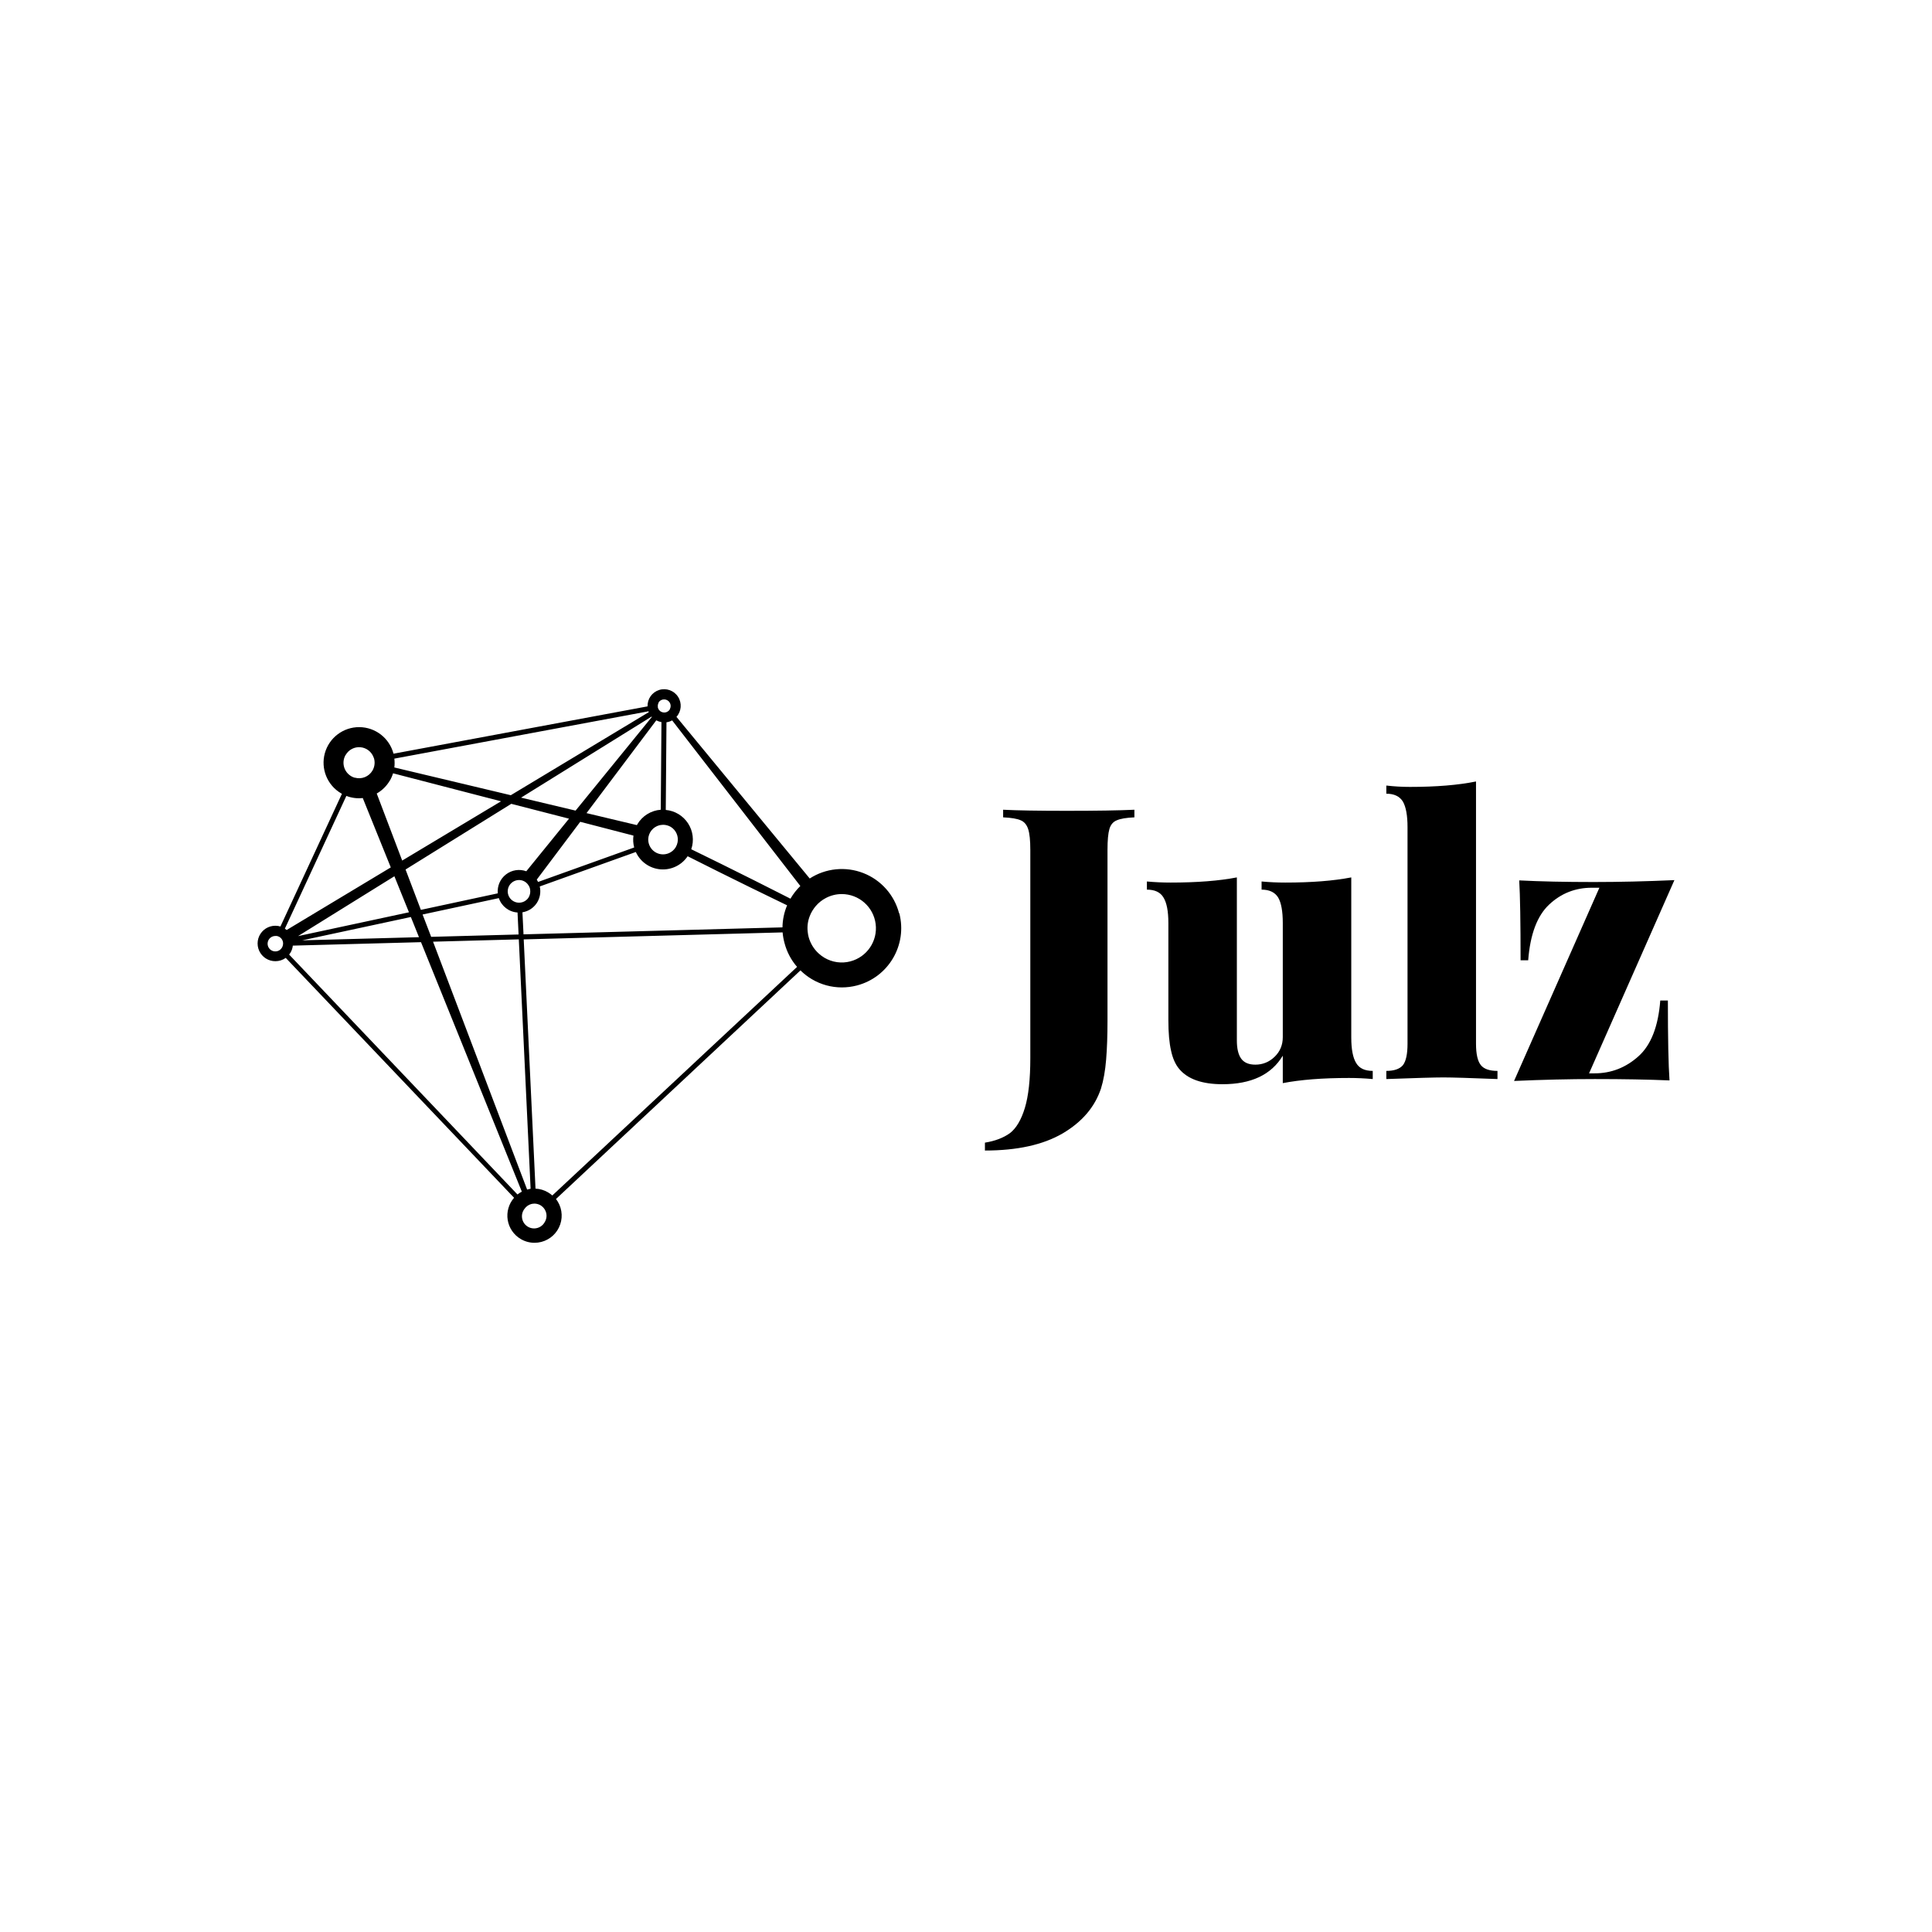
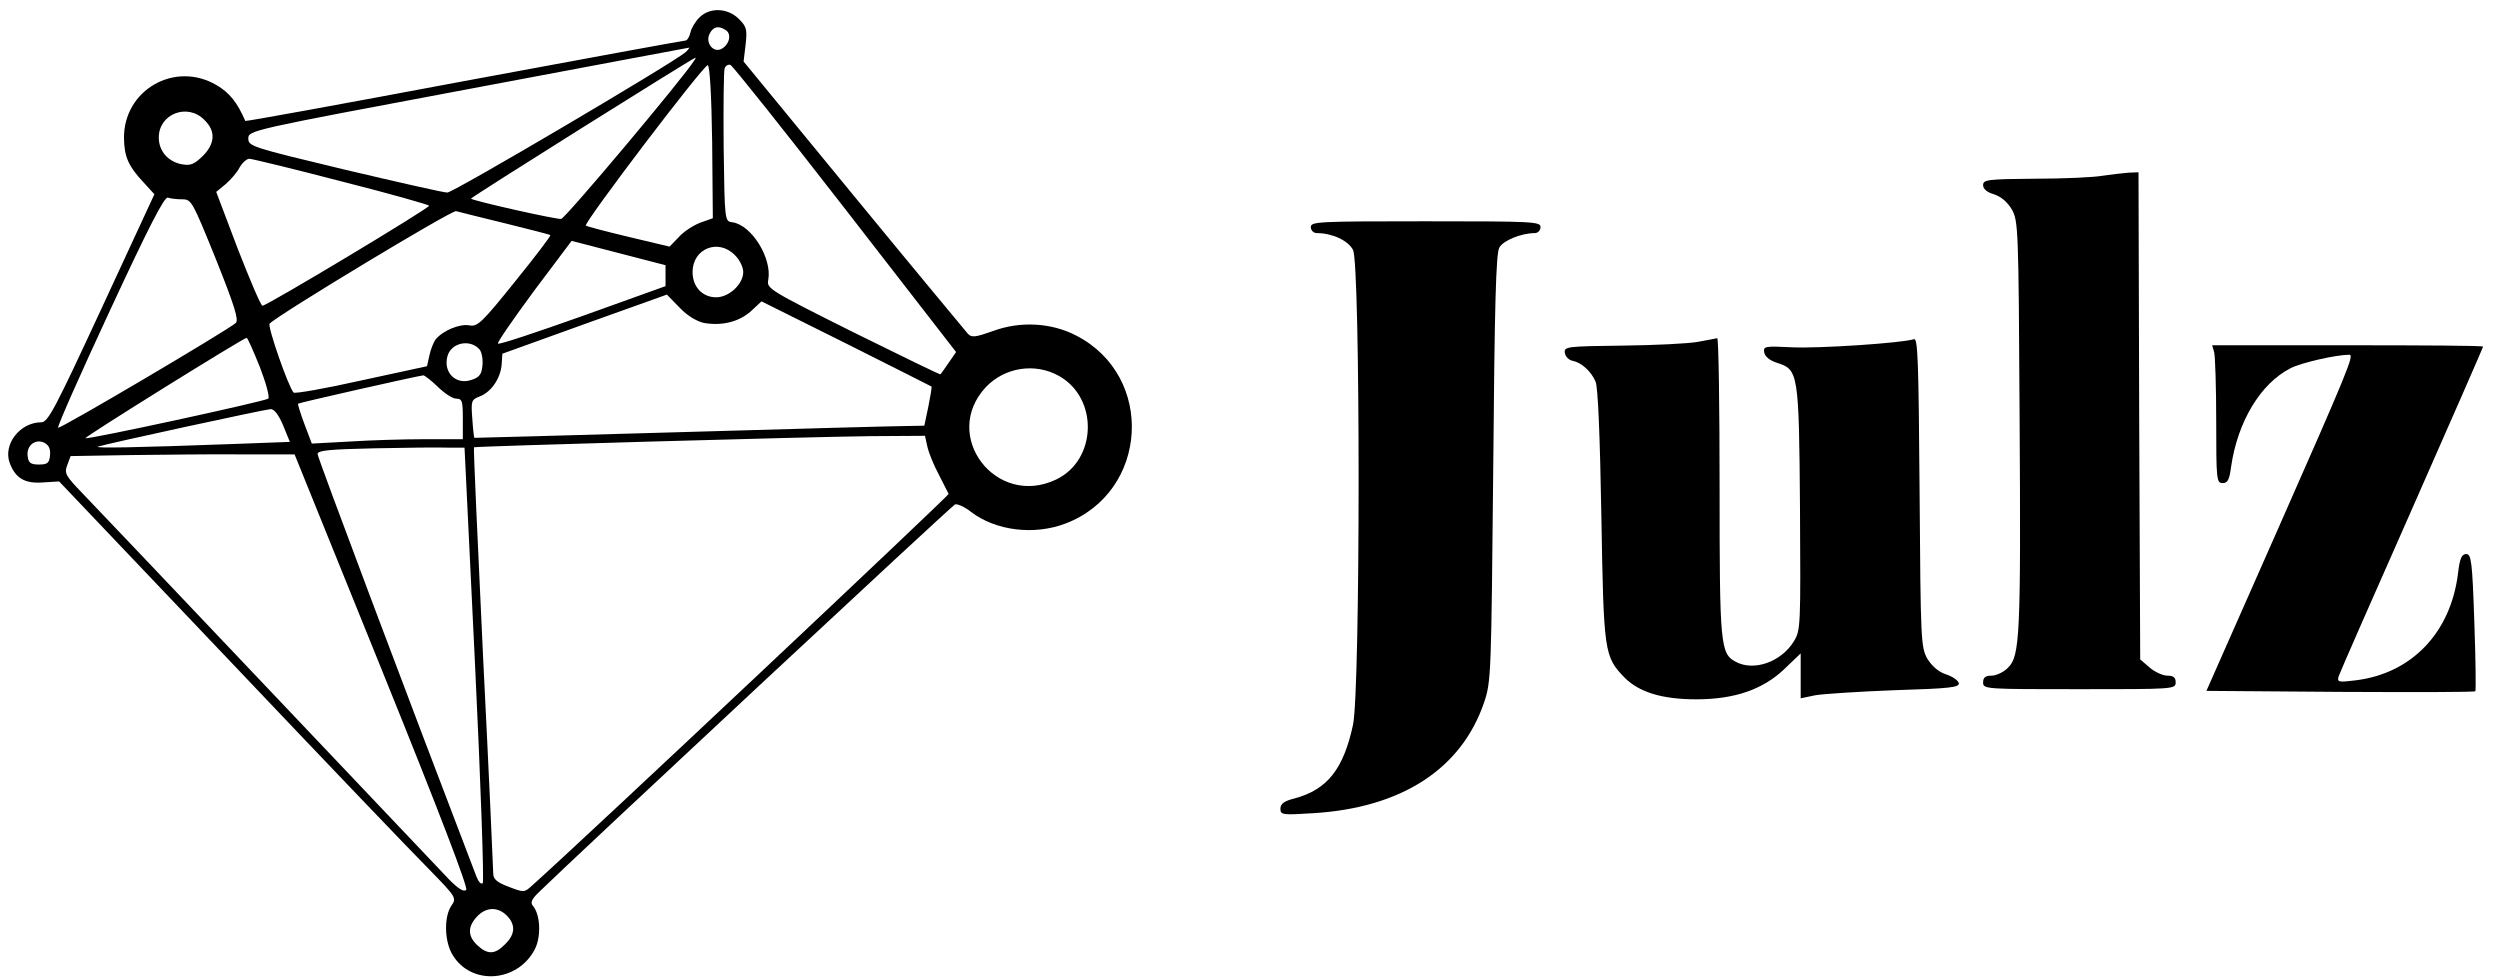
- <svg xmlns="http://www.w3.org/2000/svg" data-v-fde0c5aa="" viewBox="0 0 300 300" class="iconLeft">
-   <defs data-v-fde0c5aa="" />
-   <rect data-v-fde0c5aa="" fill="transparent" x="0" y="0" width="300px" height="300px" class="logo-background-square" />
-   <defs data-v-fde0c5aa="" />
-   <g data-v-fde0c5aa="" id="a2e55191-154e-4f85-83c4-f0bcb6b6e5d9" fill="#000000" transform="matrix(4.219967,0,0,4.219967,154.4164,103.6226)">
-     <path d="M-0.35 17.78L-0.35 17.49L-0.35 17.49Q0.21 17.40 0.57 17.14L0.57 17.14L0.57 17.14Q0.92 16.87 1.12 16.21L1.12 16.21L1.12 16.21Q1.32 15.55 1.32 14.38L1.32 14.38L1.32 6.72L1.32 6.72Q1.32 6.19 1.24 5.95L1.24 5.95L1.24 5.95Q1.16 5.71 0.97 5.63L0.97 5.63L0.97 5.63Q0.77 5.54 0.32 5.52L0.32 5.52L0.32 5.24L0.32 5.24Q1.08 5.28 2.66 5.28L2.66 5.28L2.66 5.28Q4.30 5.28 5.15 5.24L5.15 5.24L5.15 5.52L5.15 5.52Q4.70 5.54 4.50 5.63L4.50 5.63L4.50 5.63Q4.30 5.71 4.23 5.95L4.23 5.95L4.23 5.95Q4.16 6.19 4.16 6.72L4.16 6.72L4.16 11.84L4.16 13.01L4.16 13.01Q4.16 13.82 4.11 14.43L4.11 14.43L4.11 14.43Q4.06 15.05 3.92 15.50L3.92 15.50L3.92 15.50Q3.58 16.52 2.51 17.15L2.51 17.15L2.51 17.15Q1.43 17.78-0.35 17.78L-0.35 17.78ZM13.13 7.73L13.13 13.62L13.13 13.62Q13.13 14.27 13.31 14.56L13.31 14.56L13.31 14.56Q13.48 14.85 13.92 14.85L13.92 14.85L13.92 15.15L13.92 15.15Q13.48 15.11 13.05 15.11L13.05 15.11L13.05 15.11Q11.59 15.11 10.61 15.30L10.61 15.30L10.61 14.29L10.61 14.29Q9.98 15.34 8.39 15.34L8.39 15.34L8.39 15.34Q7.27 15.34 6.80 14.78L6.80 14.78L6.80 14.78Q6.59 14.53 6.50 14.11L6.50 14.11L6.50 14.11Q6.40 13.68 6.40 12.98L6.40 12.98L6.40 9.41L6.40 9.41Q6.40 8.76 6.22 8.47L6.22 8.47L6.22 8.47Q6.05 8.18 5.61 8.18L5.61 8.18L5.61 7.88L5.61 7.88Q6.05 7.92 6.48 7.92L6.48 7.92L6.48 7.92Q7.94 7.92 8.92 7.73L8.92 7.73L8.92 13.73L8.92 13.73Q8.92 14.18 9.08 14.40L9.08 14.40L9.08 14.40Q9.24 14.62 9.60 14.62L9.60 14.62L9.60 14.62Q10.01 14.62 10.31 14.33L10.31 14.33L10.31 14.33Q10.61 14.04 10.61 13.61L10.61 13.61L10.61 9.41L10.61 9.41Q10.61 8.76 10.44 8.47L10.44 8.47L10.44 8.47Q10.26 8.18 9.83 8.18L9.83 8.18L9.83 7.88L9.83 7.88Q10.26 7.92 10.70 7.92L10.70 7.92L10.70 7.92Q12.15 7.92 13.13 7.73L13.13 7.73ZM17.72 4.20L17.72 13.85L17.72 13.85Q17.72 14.42 17.90 14.64L17.90 14.64L17.90 14.64Q18.07 14.85 18.51 14.85L18.51 14.85L18.51 15.15L18.51 15.15Q17.00 15.09 16.52 15.09L16.52 15.09L16.52 15.09Q16.04 15.09 14.42 15.15L14.42 15.15L14.42 14.85L14.42 14.85Q14.85 14.85 15.03 14.64L15.03 14.64L15.03 14.64Q15.20 14.42 15.20 13.85L15.20 13.85L15.20 5.88L15.20 5.88Q15.20 5.24 15.03 4.94L15.03 4.94L15.03 4.94Q14.85 4.65 14.42 4.65L14.42 4.65L14.42 4.35L14.42 4.35Q14.85 4.40 15.29 4.40L15.29 4.40L15.29 4.40Q16.74 4.40 17.72 4.20L17.72 4.20ZM25.02 7.83L21.88 14.94L22.08 14.94L22.08 14.94Q23.00 14.94 23.70 14.31L23.70 14.31L23.70 14.31Q24.39 13.69 24.50 12.26L24.50 12.26L24.78 12.26L24.78 12.26Q24.78 14.36 24.84 15.20L24.84 15.20L24.84 15.20Q23.67 15.15 22.09 15.15L22.09 15.15L22.09 15.15Q20.69 15.15 19.12 15.22L19.12 15.22L22.26 8.11L21.98 8.11L21.98 8.11Q21.07 8.11 20.41 8.73L20.41 8.73L20.41 8.73Q19.75 9.35 19.64 10.78L19.64 10.78L19.36 10.78L19.36 10.78Q19.36 8.68 19.31 7.84L19.31 7.84L19.31 7.84Q20.47 7.90 22.05 7.90L22.05 7.90L22.05 7.90Q23.45 7.90 25.02 7.83L25.02 7.83Z" />
-   </g>
-   <defs data-v-fde0c5aa="" />
-   <g data-v-fde0c5aa="" id="2688e829-eed9-49f8-9c68-645982e4ded3" stroke="none" fill="#000000" transform="matrix(0.3888137,0,0,0.3888137,4.014825,66.75199)">
-     <path d="M348.75 193.09a23.63 23.63 0 0 0-35.7-13.93l-53.22-64.55a6.62 6.62 0 1 0-11.54-4.19l-101.46 18.9a14.2 14.2 0 1 0-20.94 15.83l.34.18-24.56 53a7.08 7.08 0 1 0-2 13.86 7.13 7.13 0 0 0 4.12-1.32l91.19 95.8a10.83 10.83 0 0 0 2.67 16.48 10.78 10.78 0 0 0 5.48 1.5 11 11 0 0 0 2.75-.35 10.85 10.85 0 0 0 5.84-17.14l97.63-91.3a23.76 23.76 0 0 0 4.58 3.53 23.51 23.51 0 0 0 11.95 3.27 23.81 23.81 0 0 0 6-.77 23.66 23.66 0 0 0 16.95-28.84zm-19.46 19.17a13.57 13.57 0 0 1-10.35-1.44 13.76 13.76 0 0 1-2.34-1.74 13.77 13.77 0 0 1-4-6.6 13.79 13.79 0 0 1-.36-2.07 13 13 0 0 1 .82-6.23 13.81 13.81 0 0 1 1-2.06c.06-.1.13-.19.19-.29a13.79 13.79 0 0 1 1.22-1.67 13.48 13.48 0 0 1 4-3.19 13.58 13.58 0 0 1 6.39-1.59 13.66 13.66 0 0 1 3.41 26.88zM207.78 312.63a4.81 4.81 0 0 1-.51 3.67 4.85 4.85 0 1 1-8.35-4.91c.06-.1.13-.18.2-.27a4.78 4.78 0 0 1 1.28-1.28l.17-.1a4.82 4.82 0 0 1 1.31-.58c.16 0 .31-.07.47-.09a4.88 4.88 0 0 1 .75-.07 5 5 0 0 1 2.45.67c.11.07.2.15.31.22a4.77 4.77 0 0 1 1.37 1.46 4.82 4.82 0 0 1 .55 1.28zm-7.42-9.28l-.17.05-37.57-99 34.25-.93 4.71 99.59a11 11 0 0 0-1.22.3zM100.91 208a3.08 3.08 0 1 1-1.28-5.88H100.21a3 3 0 0 1 1 .35 3 3 0 0 1 1.39 3.5v.08a3.07 3.07 0 0 1-.21.49s0 .1-.07.15a3.06 3.06 0 0 1-1.41 1.31zm26.82-78.19a6.17 6.17 0 0 1 11.16 1c.07.18.15.35.2.54a6.23 6.23 0 0 1 .19 1.42v.18a6.13 6.13 0 0 1-.39 2.12 6.27 6.27 0 0 1-.47 1 6.2 6.2 0 0 1-7 2.83h-.14a6.23 6.23 0 0 1-1.34-.58l-.33-.22a6.21 6.21 0 0 1-1.88-8.34zm17.6 10.34a14.27 14.27 0 0 0 1.32-3l43.12 11.18L150.3 172l-10.17-26.78a14.11 14.11 0 0 0 5.2-5.12zm107.31-31.22a2.6 2.6 0 0 1 1.6-1.21 2.66 2.66 0 0 1 .66-.08 2.61 2.61 0 0 1 2.3 3.85v.1a2.59 2.59 0 0 1-1.28 1.09l-.29.11a2.61 2.61 0 0 1-1.34 0 3.5 3.5 0 0 1-.68-.27l-.19-.14a2.58 2.58 0 0 1-.67-.7l-.11-.18a2.62 2.62 0 0 1-.24-.58 2.66 2.66 0 0 1 0-.27 2.69 2.69 0 0 1 .32-1.71zm-51.77 77.67a4.53 4.53 0 1 1-3.9-6.83 4.44 4.44 0 0 1 3.76 2.1 3.83 3.83 0 0 1 .68 1.88 4.49 4.49 0 0 1-.54 2.8zm3.18-7l17.35-23.08 21.26 5.51a11.9 11.9 0 0 0 .27 4.68v.07l-38.36 13.76a8.53 8.53 0 0 0-.57-1.02zm47.72-63.6a6.58 6.58 0 0 0 2.07.7l-.28 35a11.91 11.91 0 0 0-9.37 5.84c-.06.1-.1.2-.16.3l-20.12-4.79zm8.49 48.77a5.88 5.88 0 0 1-.69 1.83 6 6 0 0 1-.66.91 5.9 5.9 0 0 1-9.59-1 6 6 0 0 1-.77-3.06 6 6 0 0 1 4.45-5.55c.18 0 .36-.07.53-.1a5.92 5.92 0 0 1 1-.09 6.25 6.25 0 0 1 3 .82 5.93 5.93 0 0 1 2.73 6.27zM250 114.65l-30.46 37.4-21.77-5.18 52.11-32.36zm-33.08 40.62l-17.06 21a8.51 8.51 0 0 0-11.38 8.82l-30.72 6.6-6.12-16.12 42.22-26.23zM153 192.66l-44.3 9.51 38.48-23.9zm.76 1.88l3.24 8.06-46.64 1.26zm4.68-1l30.45-6.54a8.44 8.44 0 0 0 7.47 5.74l.42 8.78-34.91.94zm39.88-.88a8.49 8.49 0 0 0 6.91-10.32l38.37-13.76a11.89 11.89 0 0 0 20.7 1.69l.59.3 11.41 5.72 13.11 6.48 13.16 6.4 1.45.7a23.39 23.39 0 0 0-1.85 8.81l-103.42 2.79zm110.98-10.5a23.75 23.75 0 0 0-3.84 4.89l-.1.18-1.43-.73-13.06-6.6-13.1-6.52-11.46-5.62-.57-.28a11.89 11.89 0 0 0-10.18-15.7l.28-35a6.67 6.67 0 0 0 2.27-.76zm-60.64-69.77c0 .11.08.22.13.33l-55.12 33.18-46.51-11.08a14.08 14.08 0 0 0 0-3.53zM128 146.18a13.76 13.76 0 0 0 6.55.85l11.19 27.7-41.58 25a7 7 0 0 0-.72-.53zm-22.85 63.37a7.09 7.09 0 0 0 .55-.8 7 7 0 0 0 .92-2.78l51.19-1.38 40.27 99.64a10.73 10.73 0 0 0-1.75 1.12zm105.1 96.2a11 11 0 0 0-1.71-1.24 10.79 10.79 0 0 0-5-1.49l-4.71-99.54 103.39-2.79A23.91 23.91 0 0 0 303 205a23.54 23.54 0 0 0 5 9.46z" data-name="Immersive experience" />
+ <svg xmlns="http://www.w3.org/2000/svg" version="1.0" width="740pt" height="290pt" viewBox="0 0 740 290" preserveAspectRatio="xMidYMid meet">
+   <g transform="translate(0,290) scale(0.1,-0.1)" fill="#000000" stroke="none">
+     <path d="M2072 2850 c-12 -11 -25 -32 -28 -45 -3 -14 -10 -25 -15 -25 -5 0 -300 -54 -655 -120 -356 -67 -647 -120 -648 -118 -23 54 -47 84 -85 106 -124 73 -276 -15 -274 -158 1 -54 13 -82 58 -130 l32 -35 -156 -337 c-139 -300 -159 -338 -179 -338 -63 0 -114 -66 -93 -121 17 -45 45 -61 98 -57 l48 3 504 -530 c277 -292 542 -569 589 -616 83 -85 84 -87 68 -110 -22 -32 -21 -106 4 -146 55 -91 192 -81 243 17 19 37 17 101 -5 128 -9 10 -5 20 18 42 99 97 1221 1143 1231 1147 7 2 28 -7 47 -22 73 -56 186 -70 279 -35 247 93 267 437 32 557 -73 38 -166 43 -246 13 -51 -18 -63 -20 -74 -8 -6 7 -159 191 -338 409 l-326 397 6 50 c5 45 3 53 -20 76 -32 32 -84 35 -115 6z m76 -39 c18 -11 12 -41 -11 -55 -25 -15 -51 18 -36 45 10 20 26 24 47 10z m-118 -65 c-32 -29 -688 -416 -706 -416 -11 0 -147 31 -304 68 -275 66 -285 69 -285 92 0 24 5 25 650 146 358 67 652 123 655 123 2 1 -2 -5 -10 -13z m25 -25 c-30 -49 -381 -467 -394 -469 -14 -2 -259 53 -267 60 -2 3 655 415 664 417 2 1 1 -3 -3 -8z m53 -242 l2 -225 -37 -13 c-21 -8 -50 -27 -64 -43 l-27 -28 -122 29 c-67 16 -123 31 -126 33 -7 8 350 478 361 475 6 -2 11 -88 13 -228z m394 -198 l328 -423 -22 -32 c-12 -17 -22 -32 -24 -34 -1 -2 -117 55 -259 125 -248 124 -256 129 -251 154 12 64 -49 163 -106 171 -23 3 -23 3 -26 223 -1 121 0 226 3 233 3 8 11 12 17 10 7 -3 160 -195 340 -427z m-1897 264 c34 -33 32 -70 -5 -107 -26 -25 -36 -29 -63 -24 -40 8 -67 39 -67 79 0 70 85 103 135 52z m406 -182 c142 -36 259 -69 259 -72 0 -8 -480 -296 -493 -296 -5 0 -37 76 -73 168 l-64 169 28 23 c15 13 34 35 41 49 8 14 21 26 29 26 8 0 131 -30 273 -67z m-471 -53 c27 0 30 -7 99 -177 56 -140 68 -180 59 -189 -25 -22 -521 -315 -526 -310 -3 3 66 159 153 346 117 252 162 339 172 335 8 -3 27 -5 43 -5z m955 -71 c72 -18 132 -33 134 -35 2 -2 -45 -64 -105 -138 -98 -122 -111 -134 -135 -129 -28 5 -77 -15 -99 -41 -7 -9 -15 -30 -19 -48 l-7 -32 -194 -42 c-107 -24 -198 -40 -201 -36 -16 18 -78 197 -71 204 28 28 540 337 552 333 8 -2 74 -19 145 -36z m475 -155 l0 -31 -245 -88 c-135 -48 -248 -86 -251 -82 -3 3 45 72 106 155 l112 149 139 -36 139 -36 0 -31z m205 61 c14 -13 25 -36 25 -50 0 -36 -42 -75 -80 -75 -41 0 -70 31 -70 75 0 69 76 100 125 50z m-91 -201 c53 -9 103 3 139 35 l31 29 251 -125 c137 -69 251 -126 252 -127 2 -1 -3 -28 -9 -59 l-12 -57 -51 -1 c-27 0 -327 -8 -665 -18 -338 -10 -616 -17 -616 -17 -1 1 -4 26 -6 57 -4 53 -3 56 23 66 33 13 61 53 64 95 l2 31 244 88 243 87 38 -39 c23 -24 50 -40 72 -45z m-1315 -130 c18 -47 30 -89 25 -94 -10 -8 -535 -122 -541 -117 -3 4 468 297 477 297 3 0 20 -39 39 -86z m651 51 c6 -8 10 -29 8 -47 -2 -25 -9 -35 -31 -42 -46 -17 -85 20 -73 68 10 42 68 54 96 21z m1715 -78 c117 -66 112 -248 -8 -306 -178 -86 -343 129 -209 273 56 59 146 73 217 33z m-1839 -32 c19 -19 44 -35 54 -35 18 0 20 -7 20 -60 l0 -60 -112 0 c-62 0 -163 -3 -224 -7 l-111 -6 -22 58 c-12 32 -20 59 -19 60 3 3 348 81 371 84 4 0 23 -15 43 -34z m-458 -114 l20 -49 -161 -6 c-297 -11 -422 -13 -407 -8 23 8 493 110 511 111 10 1 24 -17 37 -48z m1907 -63 c4 -18 19 -55 34 -83 14 -27 27 -53 29 -57 2 -4 -1078 -1021 -1235 -1161 -21 -19 -23 -19 -67 -2 -35 13 -46 23 -46 39 0 11 -13 300 -30 640 -16 341 -29 621 -27 622 3 3 993 31 1174 33 l161 1 7 -32z m-2597 -26 c-2 -23 -8 -27 -33 -27 -24 0 -31 5 -33 24 -5 32 23 54 50 40 13 -7 18 -19 16 -37z m1258 -617 c17 -352 27 -644 23 -649 -5 -5 -13 4 -19 20 -207 540 -470 1240 -470 1250 0 11 36 14 168 17 92 2 190 3 217 2 l50 0 31 -640z m-275 -20 c173 -428 255 -643 249 -649 -7 -7 -23 3 -49 29 -21 22 -262 276 -536 565 -274 289 -522 550 -552 581 -49 51 -53 58 -44 82 l10 27 178 3 c98 1 247 3 332 2 l153 0 259 -640z m369 -725 c27 -27 25 -56 -5 -85 -30 -31 -52 -31 -82 -3 -29 27 -29 55 -1 85 26 28 61 30 88 3z" />
+     <path d="M6225 2380 c-27 -5 -119 -9 -202 -9 -140 -1 -153 -3 -153 -19 0 -11 11 -21 32 -27 21 -7 40 -23 53 -45 19 -34 20 -53 23 -610 4 -651 1 -712 -34 -746 -12 -13 -35 -24 -49 -24 -18 0 -25 -5 -25 -20 0 -20 7 -20 285 -20 278 0 285 0 285 20 0 15 -7 20 -24 20 -14 0 -38 11 -53 24 l-28 24 -3 721 -2 721 -28 -1 c-15 -1 -49 -5 -77 -9z" />
+     <path d="M3880 2228 c0 -10 8 -18 18 -18 45 0 93 -22 107 -50 22 -43 22 -1300 0 -1405 -28 -131 -76 -192 -172 -218 -32 -8 -43 -16 -43 -31 0 -18 6 -19 98 -13 261 16 438 131 505 328 21 62 21 83 27 694 4 481 8 635 18 652 11 21 65 43 105 43 9 0 17 8 17 18 0 16 -23 17 -340 17 -317 0 -340 -1 -340 -17z" />
+     <path d="M5025 1888 c-27 -5 -128 -10 -223 -11 -166 -2 -173 -3 -170 -22 2 -11 12 -21 23 -23 26 -5 55 -31 68 -62 7 -16 13 -162 17 -395 7 -407 8 -418 69 -481 43 -43 111 -64 212 -64 113 0 197 29 260 89 l49 47 0 -66 0 -67 43 9 c23 4 129 11 235 15 162 5 192 8 190 21 -2 8 -19 20 -38 26 -22 7 -41 24 -55 46 -19 34 -20 52 -23 493 -3 391 -5 458 -17 453 -31 -11 -281 -28 -361 -24 -80 4 -85 3 -82 -15 2 -12 16 -24 38 -31 63 -20 65 -28 68 -431 2 -346 2 -361 -18 -393 -37 -61 -118 -90 -172 -61 -46 24 -48 50 -48 519 0 242 -3 439 -7 439 -5 -1 -30 -6 -58 -11z" />
+     <path d="M6554 1857 c3 -12 6 -104 6 -204 0 -173 1 -183 19 -183 15 0 20 10 25 48 19 133 87 247 176 292 30 16 135 40 174 40 15 0 -2 -42 -213 -520 l-210 -475 396 -3 c218 -1 398 -1 400 2 2 2 1 94 -3 205 -6 180 -9 201 -24 201 -13 0 -19 -12 -24 -55 -21 -177 -137 -299 -305 -319 -49 -6 -53 -5 -49 11 3 10 101 233 217 495 116 263 211 480 211 482 0 3 -180 4 -401 4 l-401 0 6 -21z" />
  </g>
</svg>
